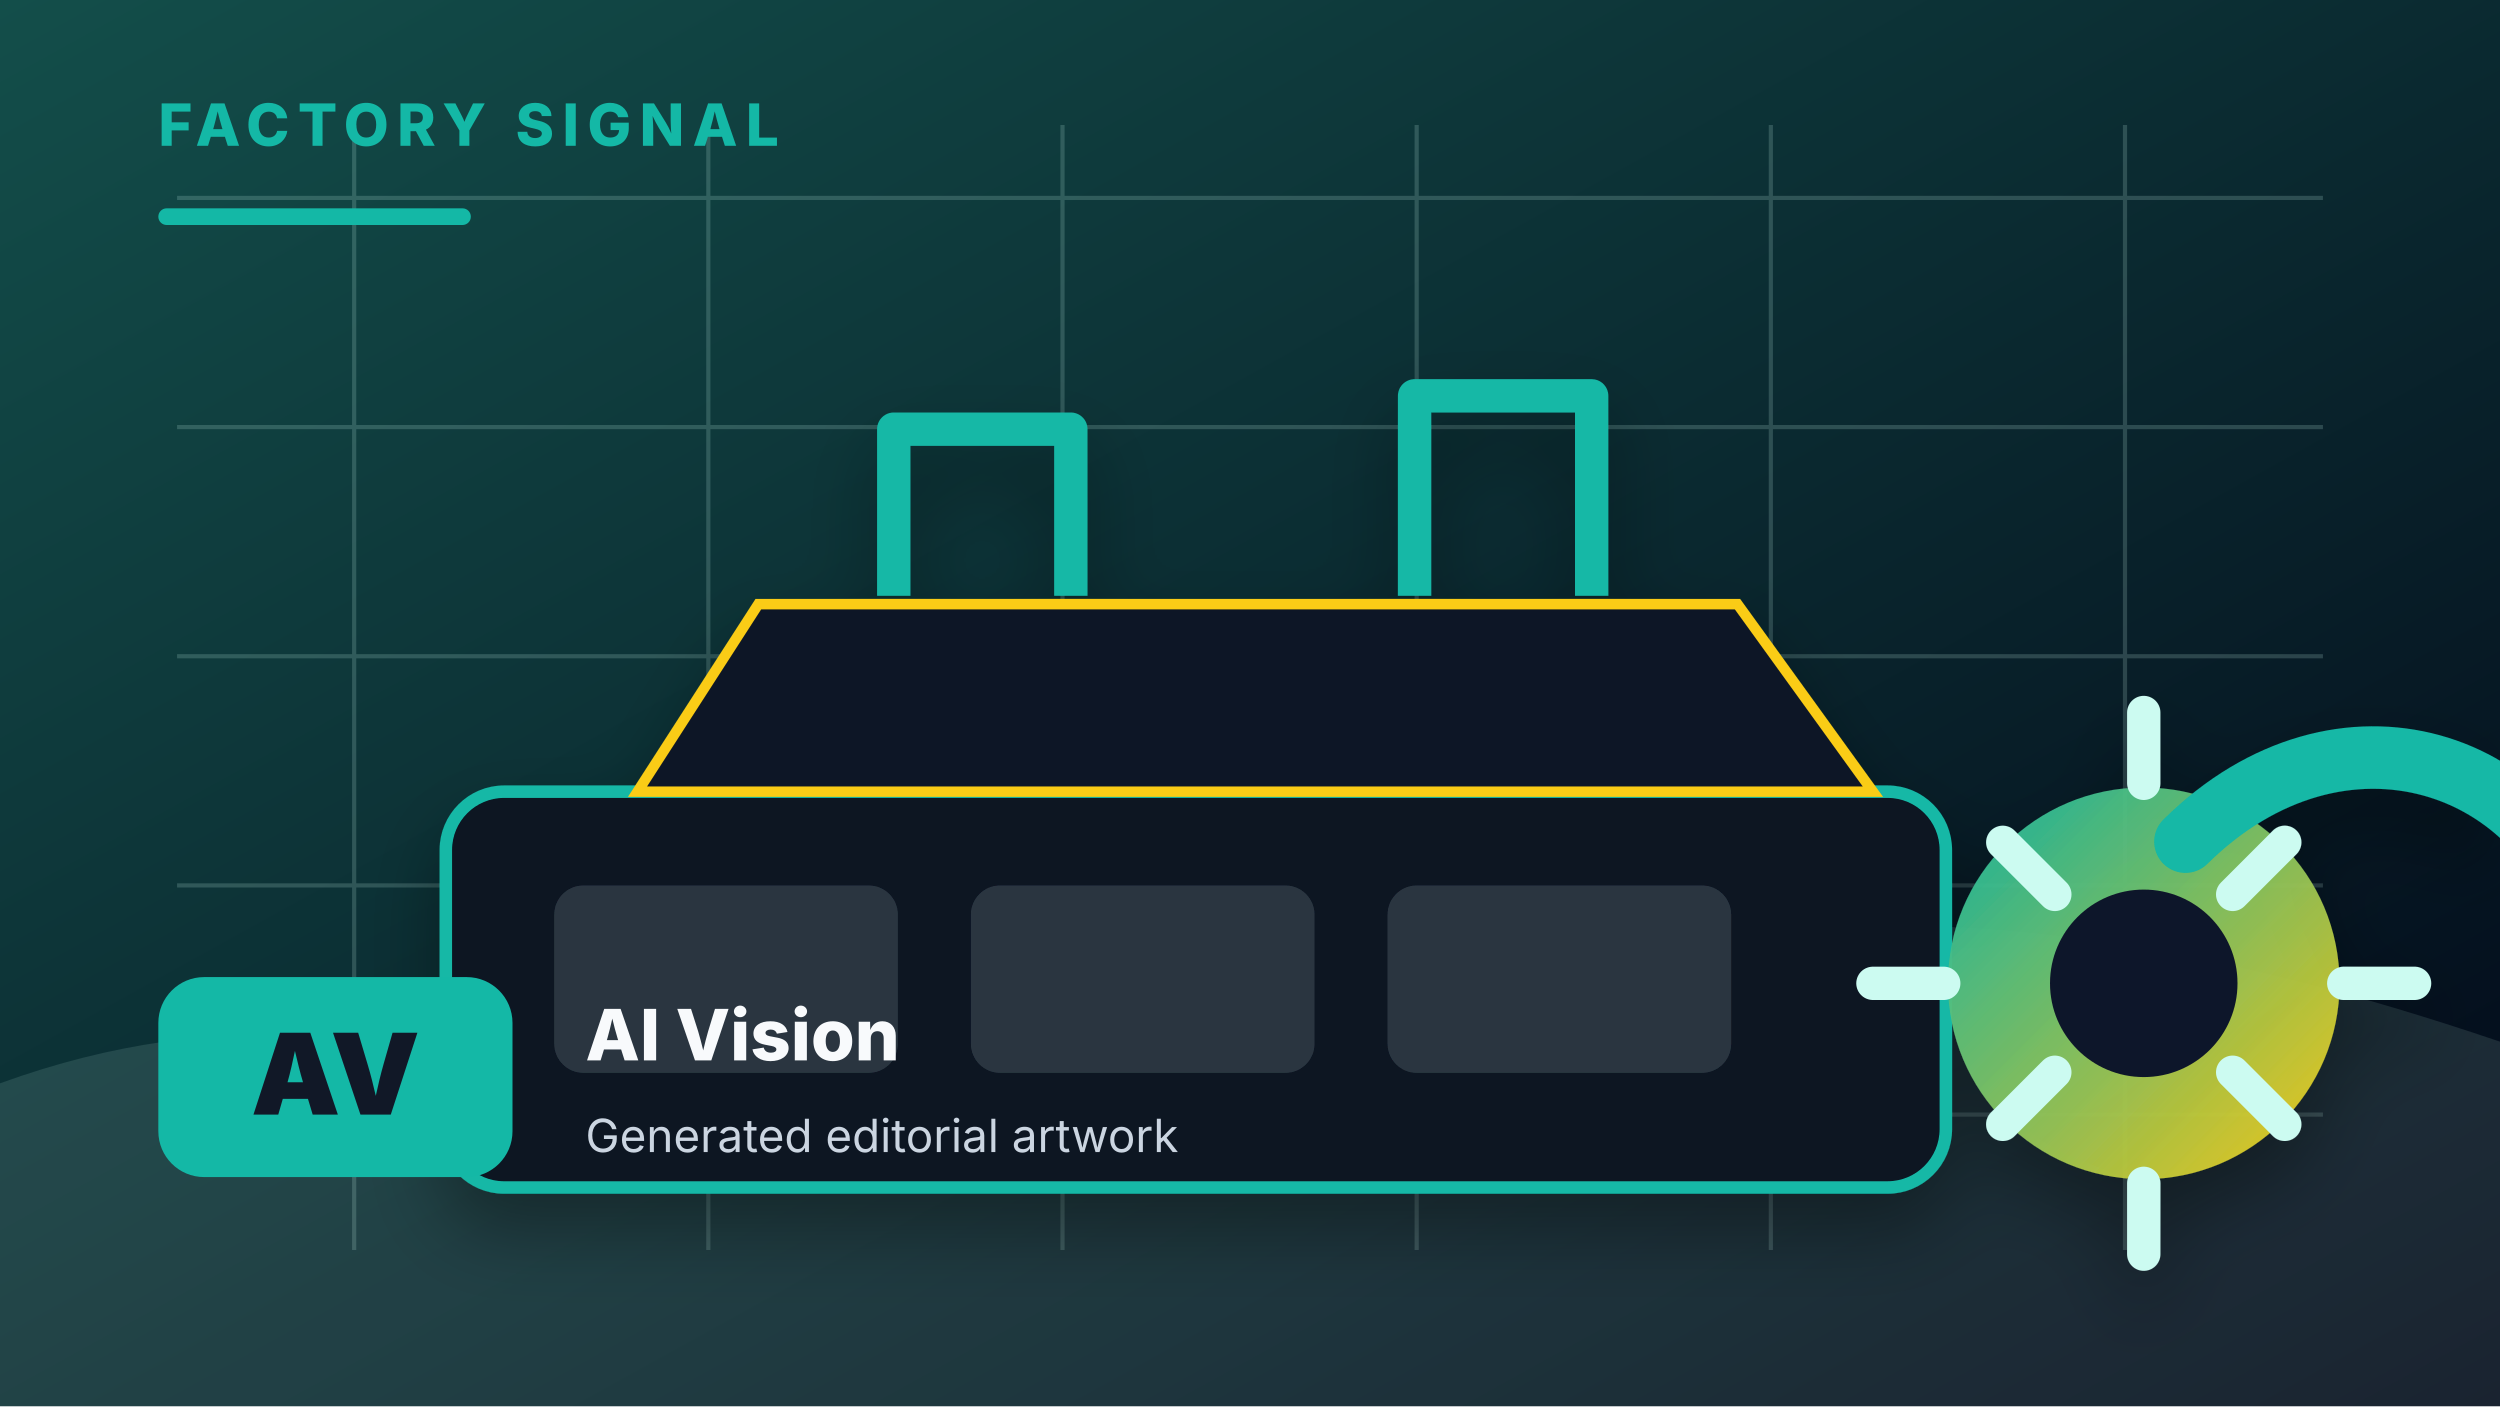
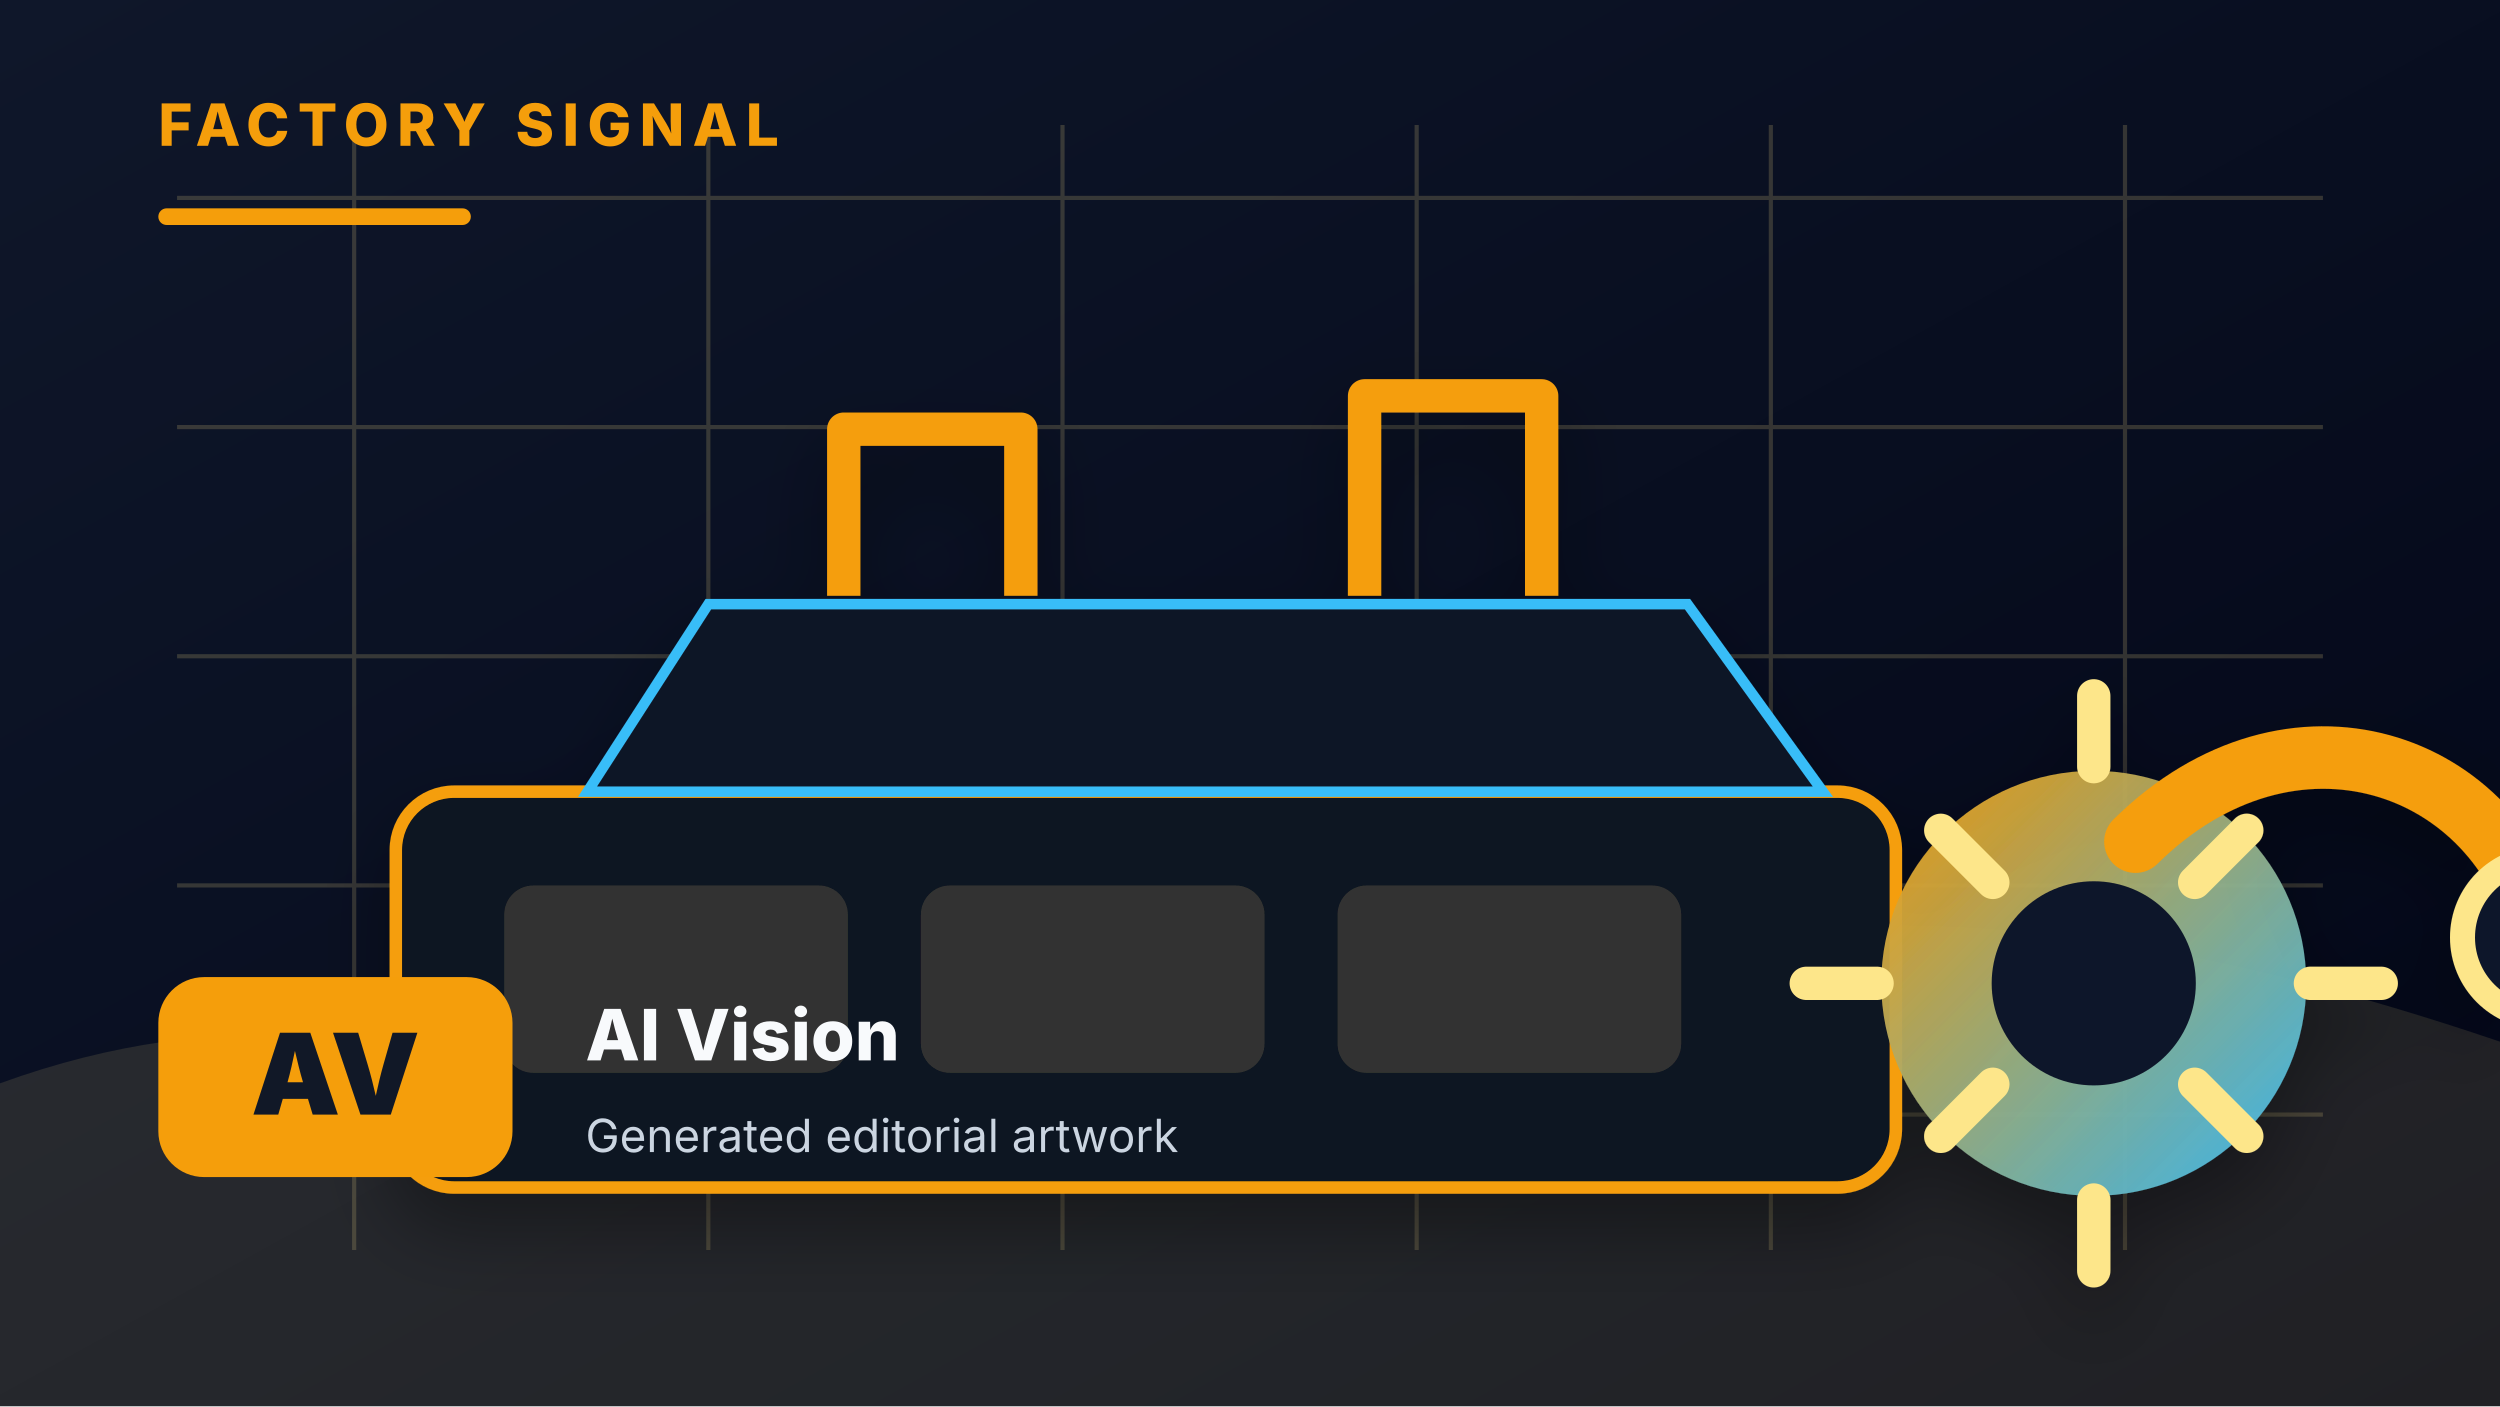
<svg xmlns="http://www.w3.org/2000/svg" width="1600" height="900" viewBox="0 0 1600 900" role="img" aria-labelledby="title desc">
  <g transform="scale(1.333333)">
    <defs>
      <linearGradient id="bg" x1="0" y1="0" x2="1" y2="1">
-         <stop offset="0" stop-color="#134e4a" />
+         <stop offset="0" stop-color="#0f172a" />
        <stop offset="1" stop-color="#020617" />
      </linearGradient>
      <linearGradient id="accent" x1="0" y1="0" x2="1" y2="1">
-         <stop offset="0" stop-color="#14b8a6" />
-         <stop offset="1" stop-color="#facc15" />
+         <stop offset="0" stop-color="#f59e0b" />
+         <stop offset="1" stop-color="#38bdf8" />
      </linearGradient>
      <filter id="shadow" x="-20%" y="-20%" width="140%" height="140%">
        <feDropShadow dx="0" dy="18" stdDeviation="18" flood-color="#000000" flood-opacity="0.35" />
      </filter>
    </defs>
    <rect width="1200" height="675" fill="url(#bg)" />
-     <path d="M0 520 C220 440 340 595 560 520 S920 405 1200 500 V675 H0Z" fill="#ccfbf1" opacity="0.12" />
-     <g opacity="0.18" stroke="#ccfbf1" stroke-width="2">
+     <path d="M0 520 C220 440 340 595 560 520 S920 405 1200 500 V675 H0Z" fill="#fde68a" opacity="0.12" />
+     <g opacity="0.18" stroke="#fde68a" stroke-width="2">
      <path d="M85 95H1115M85 205H1115M85 315H1115M85 425H1115M85 535H1115" />
      <path d="M170 60V600M340 60V600M510 60V600M680 60V600M850 60V600M1020 60V600" />
    </g>
-     <g transform="translate(214 120)" filter="url(#shadow)">
-       <rect x="0" y="260" width="720" height="190" rx="28" fill="#0b1220" stroke="#14b8a6" stroke-width="6" />
-       <rect x="52" y="305" width="165" height="90" rx="14" fill="#ccfbf1" opacity="0.16" />
-       <rect x="252" y="305" width="165" height="90" rx="14" fill="#ccfbf1" opacity="0.16" />
-       <rect x="452" y="305" width="165" height="90" rx="14" fill="#ccfbf1" opacity="0.16" />
-       <path d="M92 260 L150 170 H620 L685 260Z" fill="#111827" stroke="#facc15" stroke-width="5" />
-       <path d="M215 166 V86 H300 V166M465 166 V70 H550 V166" fill="none" stroke="#14b8a6" stroke-width="16" stroke-linejoin="round" />
-       <circle cx="815" cy="352" r="94" fill="url(#accent)" opacity="0.95" />
-       <circle cx="815" cy="352" r="45" fill="#0f172a" />
-       <g stroke="#ccfbf1" stroke-width="16" stroke-linecap="round">
-         <path d="M815 222v34M815 482v-34M685 352h34M945 352h-34" />
-         <path d="M747.32 284.32l25 25M882.68 284.32l-25 25M747.32 419.68l25-25M882.68 419.68l-25-25" />
+     <g transform="translate(190 120)" filter="url(#shadow)">
+       <rect x="0" y="260" width="720" height="190" rx="28" fill="#0b1220" stroke="#f59e0b" stroke-width="6" />
+       <rect x="52" y="305" width="165" height="90" rx="14" fill="#fde68a" opacity="0.16" />
+       <rect x="252" y="305" width="165" height="90" rx="14" fill="#fde68a" opacity="0.16" />
+       <rect x="452" y="305" width="165" height="90" rx="14" fill="#fde68a" opacity="0.16" />
+       <path d="M92 260 L150 170 H620 L685 260Z" fill="#111827" stroke="#38bdf8" stroke-width="5" />
+       <path d="M215 166 V86 H300 V166M465 166 V70 H550 V166" fill="none" stroke="#f59e0b" stroke-width="16" stroke-linejoin="round" />
+       <circle cx="815" cy="352" r="102" fill="url(#accent)" opacity="0.95" />
+       <circle cx="815" cy="352" r="49" fill="#0f172a" />
+       <g stroke="#fde68a" stroke-width="16" stroke-linecap="round">
+         <path d="M815 214v34M815 490v-34M677 352h34M953 352h-34" />
+         <path d="M741.56 278.56l25 25M888.44 278.56l-25 25M741.56 425.44l25-25M888.44 425.44l-25-25" />
      </g>
-       <path d="M835 284 C910 210 1010 245 1030 330" fill="none" stroke="#14b8a6" stroke-width="30" stroke-linecap="round" />
-       <path d="M1030 330 l218 58" stroke="#facc15" stroke-width="34" stroke-linecap="round" />
-       <circle cx="1030" cy="330" r="38" fill="#0f172a" stroke="#ccfbf1" stroke-width="12" />
-       <path d="M1248 388 l54 -35M1248 388 l46 45" stroke="#14b8a6" stroke-width="18" stroke-linecap="round" />
+       <path d="M835 284 C910 210 1010 245 1030 330" fill="none" stroke="#f59e0b" stroke-width="30" stroke-linecap="round" />
+       <path d="M1030 330 l232 58" stroke="#38bdf8" stroke-width="34" stroke-linecap="round" />
+       <circle cx="1030" cy="330" r="38" fill="#0f172a" stroke="#fde68a" stroke-width="12" />
+       <path d="M1262 388 l54 -35M1262 388 l46 45" stroke="#f59e0b" stroke-width="18" stroke-linecap="round" />
    </g>
    <g transform="translate(76 70)">
-       <text x="0" y="0" fill="#14b8a6" font-family="Inter, Arial, sans-serif" font-size="28" font-weight="800" letter-spacing="4">FACTORY SIGNAL</text>
-       <rect x="0" y="30" width="150" height="8" rx="4" fill="#14b8a6" />
+       <text x="0" y="0" fill="#f59e0b" font-family="Inter, Arial, sans-serif" font-size="28" font-weight="800" letter-spacing="4">FACTORY SIGNAL</text>
+       <rect x="0" y="30" width="150" height="8" rx="4" fill="#f59e0b" />
    </g>
    <g transform="translate(76 535)">
-       <rect x="0" y="-66" width="170" height="96" rx="22" fill="#14b8a6" />
+       <rect x="0" y="-66" width="170" height="96" rx="22" fill="#f59e0b" />
      <text x="85" y="0" text-anchor="middle" fill="#111827" font-family="Inter, Arial, sans-serif" font-size="54" font-weight="900">AV</text>
      <text x="205" y="-26" fill="#f8fafc" font-family="Inter, Arial, sans-serif" font-size="34" font-weight="800">AI Vision</text>
      <text x="205" y="18" fill="#cbd5e1" font-family="Inter, Arial, sans-serif" font-size="22">Generated editorial artwork</text>
    </g>
  </g>
</svg>
